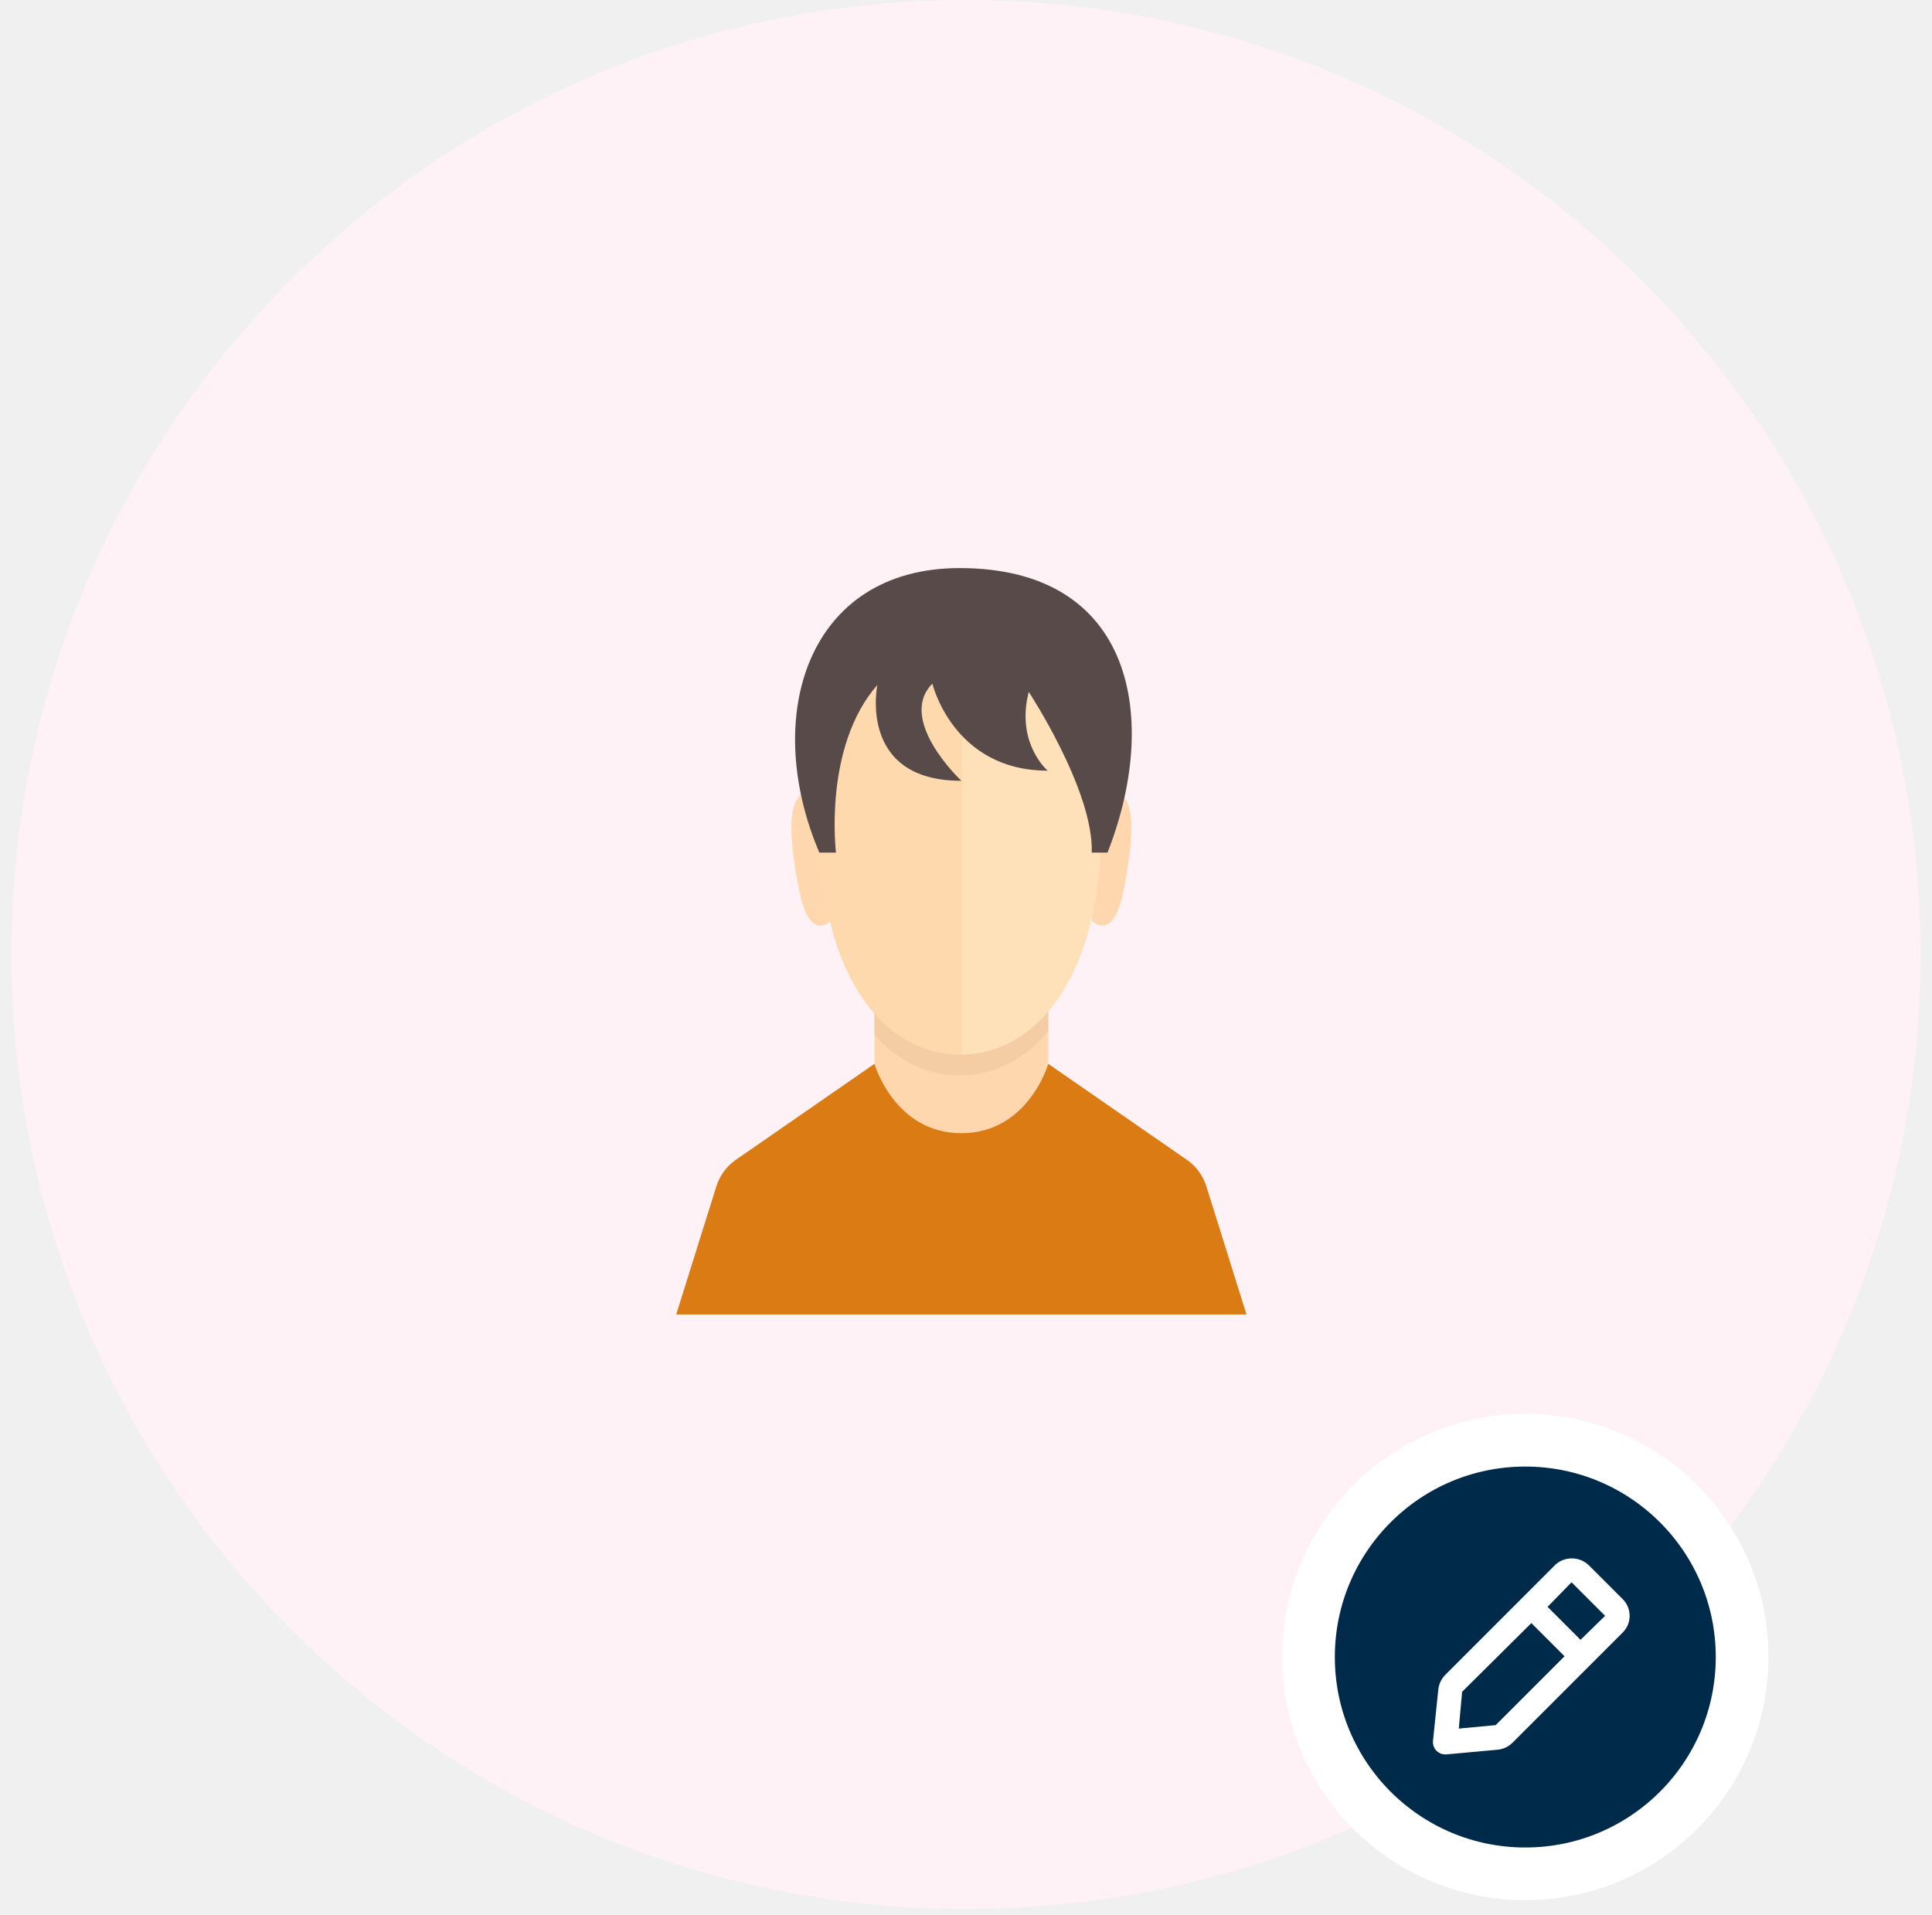
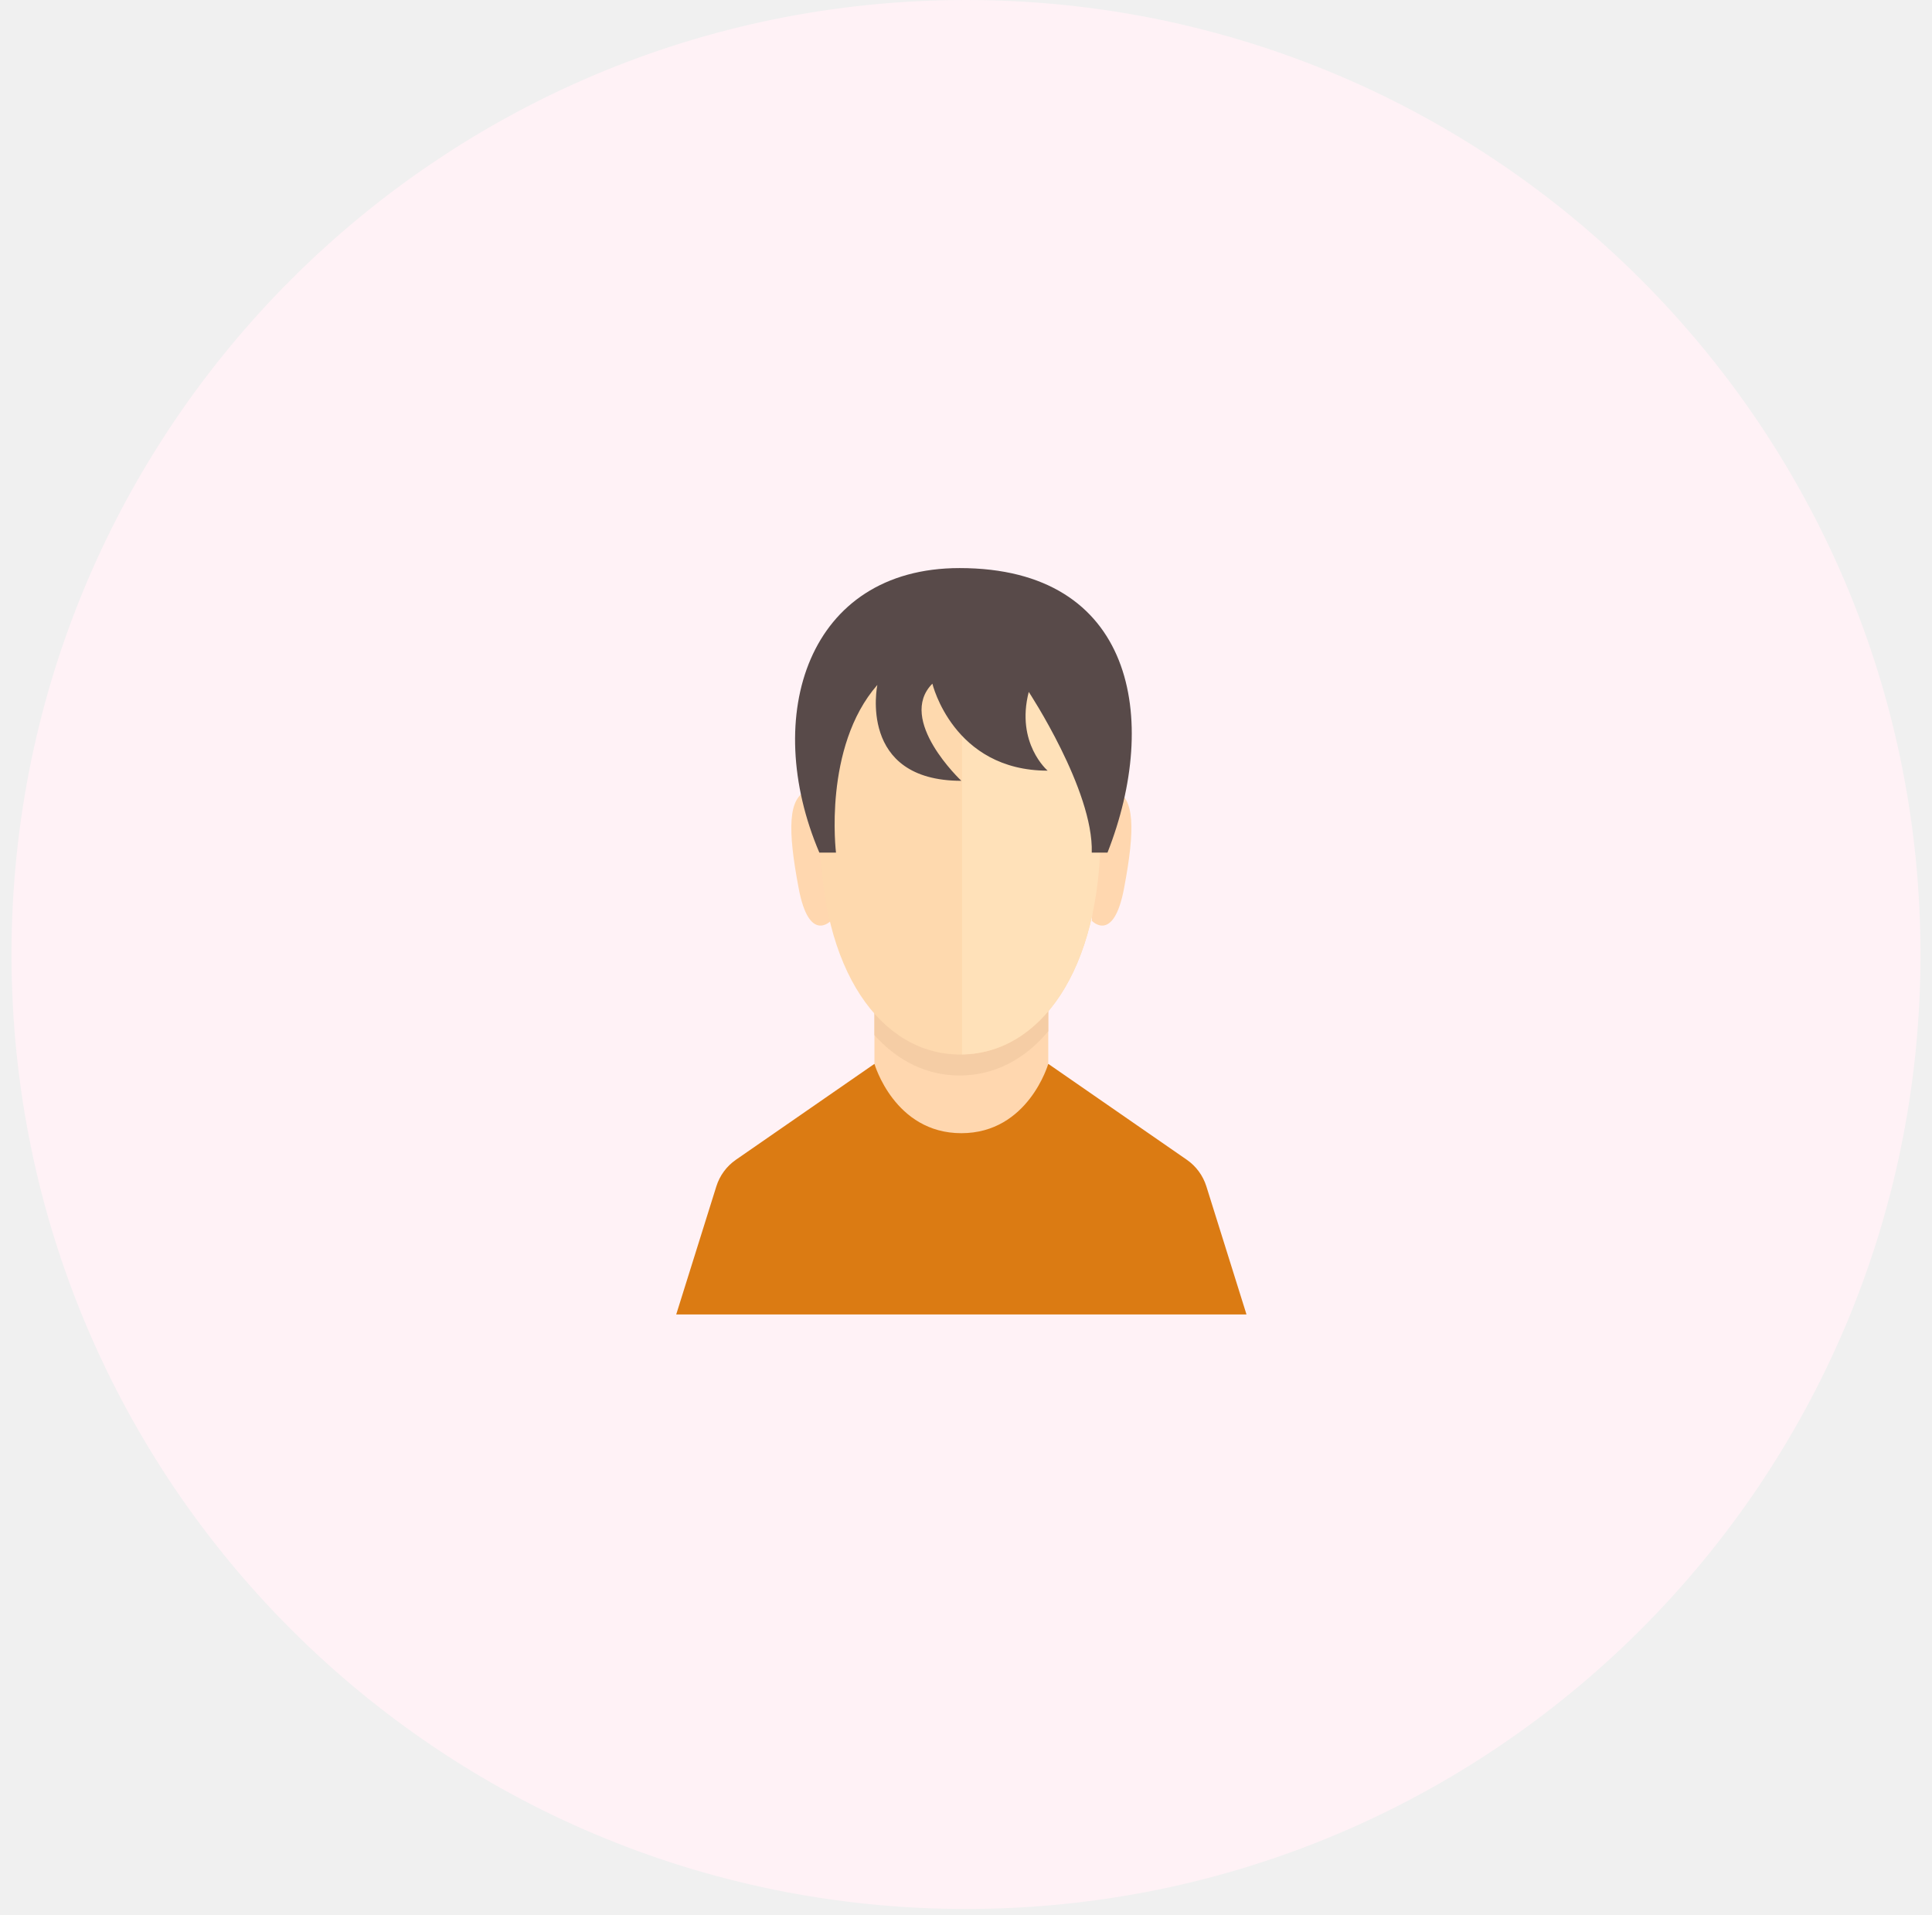
- <svg xmlns="http://www.w3.org/2000/svg" width="110" height="109" viewBox="0 0 110 109" fill="none">
+ <svg width="110" height="109" viewBox="0 0 110 109" fill="none">
  <circle cx="55" cy="54.344" r="54.344" fill="#FFF2F6" />
  <path fill-rule="evenodd" clip-rule="evenodd" d="M47.309 52.423C47.309 52.423 46.075 53.748 45.476 50.591C44.835 47.216 44.858 45.385 46.006 44.999C46.741 44.752 46.951 45.383 46.951 45.383L47.309 52.423Z" fill="#FFD7AF" />
  <path fill-rule="evenodd" clip-rule="evenodd" d="M49.786 57.181V61.117C49.786 62.092 50.275 63.002 51.083 63.537C52.522 64.49 54.65 65.894 54.693 65.894C54.737 65.894 56.906 64.487 58.37 63.535C59.187 63.002 59.684 62.084 59.684 61.103V56.951L49.786 57.181Z" fill="#FFD7AF" />
  <path fill-rule="evenodd" clip-rule="evenodd" d="M49.786 58.935C51.118 60.423 52.786 61.234 54.636 61.234C56.578 61.234 58.322 60.348 59.684 58.716V56.95L49.786 57.181V58.935Z" fill="#F5CDA5" />
-   <path fill-rule="evenodd" clip-rule="evenodd" d="M54.678 60.041C59.198 60.041 62.664 55.268 62.664 47.361C62.664 37.502 59.795 35.212 54.678 35.212C49.562 35.212 46.692 37.502 46.692 47.361C46.692 55.268 50.159 60.041 54.678 60.041" fill="#FED9AE" />
+   <path fill-rule="evenodd" clip-rule="evenodd" d="M54.678 60.041C59.198 60.041 62.664 55.268 62.664 47.361C62.664 37.502 59.795 35.212 54.678 35.212C49.562 35.212 46.692 37.502 46.692 47.361C46.692 55.268 50.159 60.041 54.678 60.041Z" fill="#FED9AE" />
  <path fill-rule="evenodd" clip-rule="evenodd" d="M62.162 52.423C62.162 52.423 63.396 53.748 63.996 50.591C64.636 47.216 64.614 45.385 63.465 44.999C62.731 44.752 62.52 45.383 62.52 45.383L62.162 52.423Z" fill="#FFD7AF" />
-   <path fill-rule="evenodd" clip-rule="evenodd" d="M54.778 35.213V60.034C59.248 59.963 62.664 55.209 62.664 47.361C62.664 37.566 59.832 35.243 54.778 35.213" fill="#FFE1B9" />
-   <path fill-rule="evenodd" clip-rule="evenodd" d="M54.636 32.344C45.984 32.344 43.334 40.769 46.65 48.543H47.598C47.598 48.543 46.855 42.54 49.952 38.997C49.952 38.997 48.817 44.456 54.736 44.456C54.736 44.456 51.041 40.986 53.086 38.925C53.086 38.925 54.269 43.878 59.649 43.878C59.649 43.878 57.82 42.324 58.573 39.395C58.573 39.395 62.268 44.999 62.16 48.543H63.057C66.045 40.949 64.597 32.344 54.636 32.344" fill="#584A49" />
-   <mask id="mask0_63_2" style="mask-type:alpha" maskUnits="userSpaceOnUse" x="38" y="60" width="33" height="15">
+   <path fill-rule="evenodd" clip-rule="evenodd" d="M54.778 35.213V60.034C59.248 59.963 62.664 55.209 62.664 47.361C62.664 37.566 59.832 35.243 54.778 35.213Z" fill="#FFE1B9" />
+   <path fill-rule="evenodd" clip-rule="evenodd" d="M54.636 32.344C45.984 32.344 43.334 40.769 46.65 48.543H47.598C47.598 48.543 46.855 42.54 49.952 38.997C49.952 38.997 48.817 44.456 54.736 44.456C54.736 44.456 51.041 40.986 53.086 38.925C53.086 38.925 54.269 43.878 59.649 43.878C59.649 43.878 57.82 42.324 58.573 39.395C58.573 39.395 62.268 44.999 62.16 48.543H63.057C66.045 40.949 64.597 32.344 54.636 32.344Z" fill="#584A49" />
+   <mask id="mask0_133_2" style="mask-type:alpha" maskUnits="userSpaceOnUse" x="38" y="60" width="33" height="15">
    <path fill-rule="evenodd" clip-rule="evenodd" d="M38.5 60.571H70.97V74.842H38.5V60.571Z" fill="white" />
  </mask>
-   <g mask="url(#mask0_63_2)">
+   <g mask="url(#mask0_133_2)">
    <path fill-rule="evenodd" clip-rule="evenodd" d="M68.686 67.548C68.493 66.932 68.102 66.4 67.575 66.034L59.684 60.571C59.684 60.571 58.547 64.519 54.735 64.519C50.924 64.519 49.787 60.571 49.787 60.571L41.897 66.034C41.369 66.4 40.978 66.932 40.785 67.548L38.5 74.842H54.219H54.678H70.971L68.686 67.548Z" fill="#DB7B13" />
  </g>
-   <circle cx="86.844" cy="94.344" r="12.344" fill="#002A4A" stroke="white" stroke-width="3" />
-   <path fill-rule="evenodd" clip-rule="evenodd" d="M82.288 99.888H82.351L85.27 99.621C85.59 99.59 85.889 99.449 86.117 99.222L92.417 92.922C92.926 92.385 92.904 91.536 92.368 91.025L90.45 89.108C89.932 88.621 89.131 88.6 88.588 89.058L82.288 95.359C82.062 95.587 81.921 95.886 81.889 96.206L81.588 99.124C81.569 99.332 81.643 99.537 81.791 99.684C81.923 99.816 82.102 99.889 82.288 99.888ZM89.477 90.088L91.388 91.999L89.988 93.364L88.112 91.487L89.477 90.088ZM87.188 92.412L83.247 96.325L83.058 98.418L85.158 98.222L89.078 94.302L87.188 92.412Z" fill="white" />
</svg>
